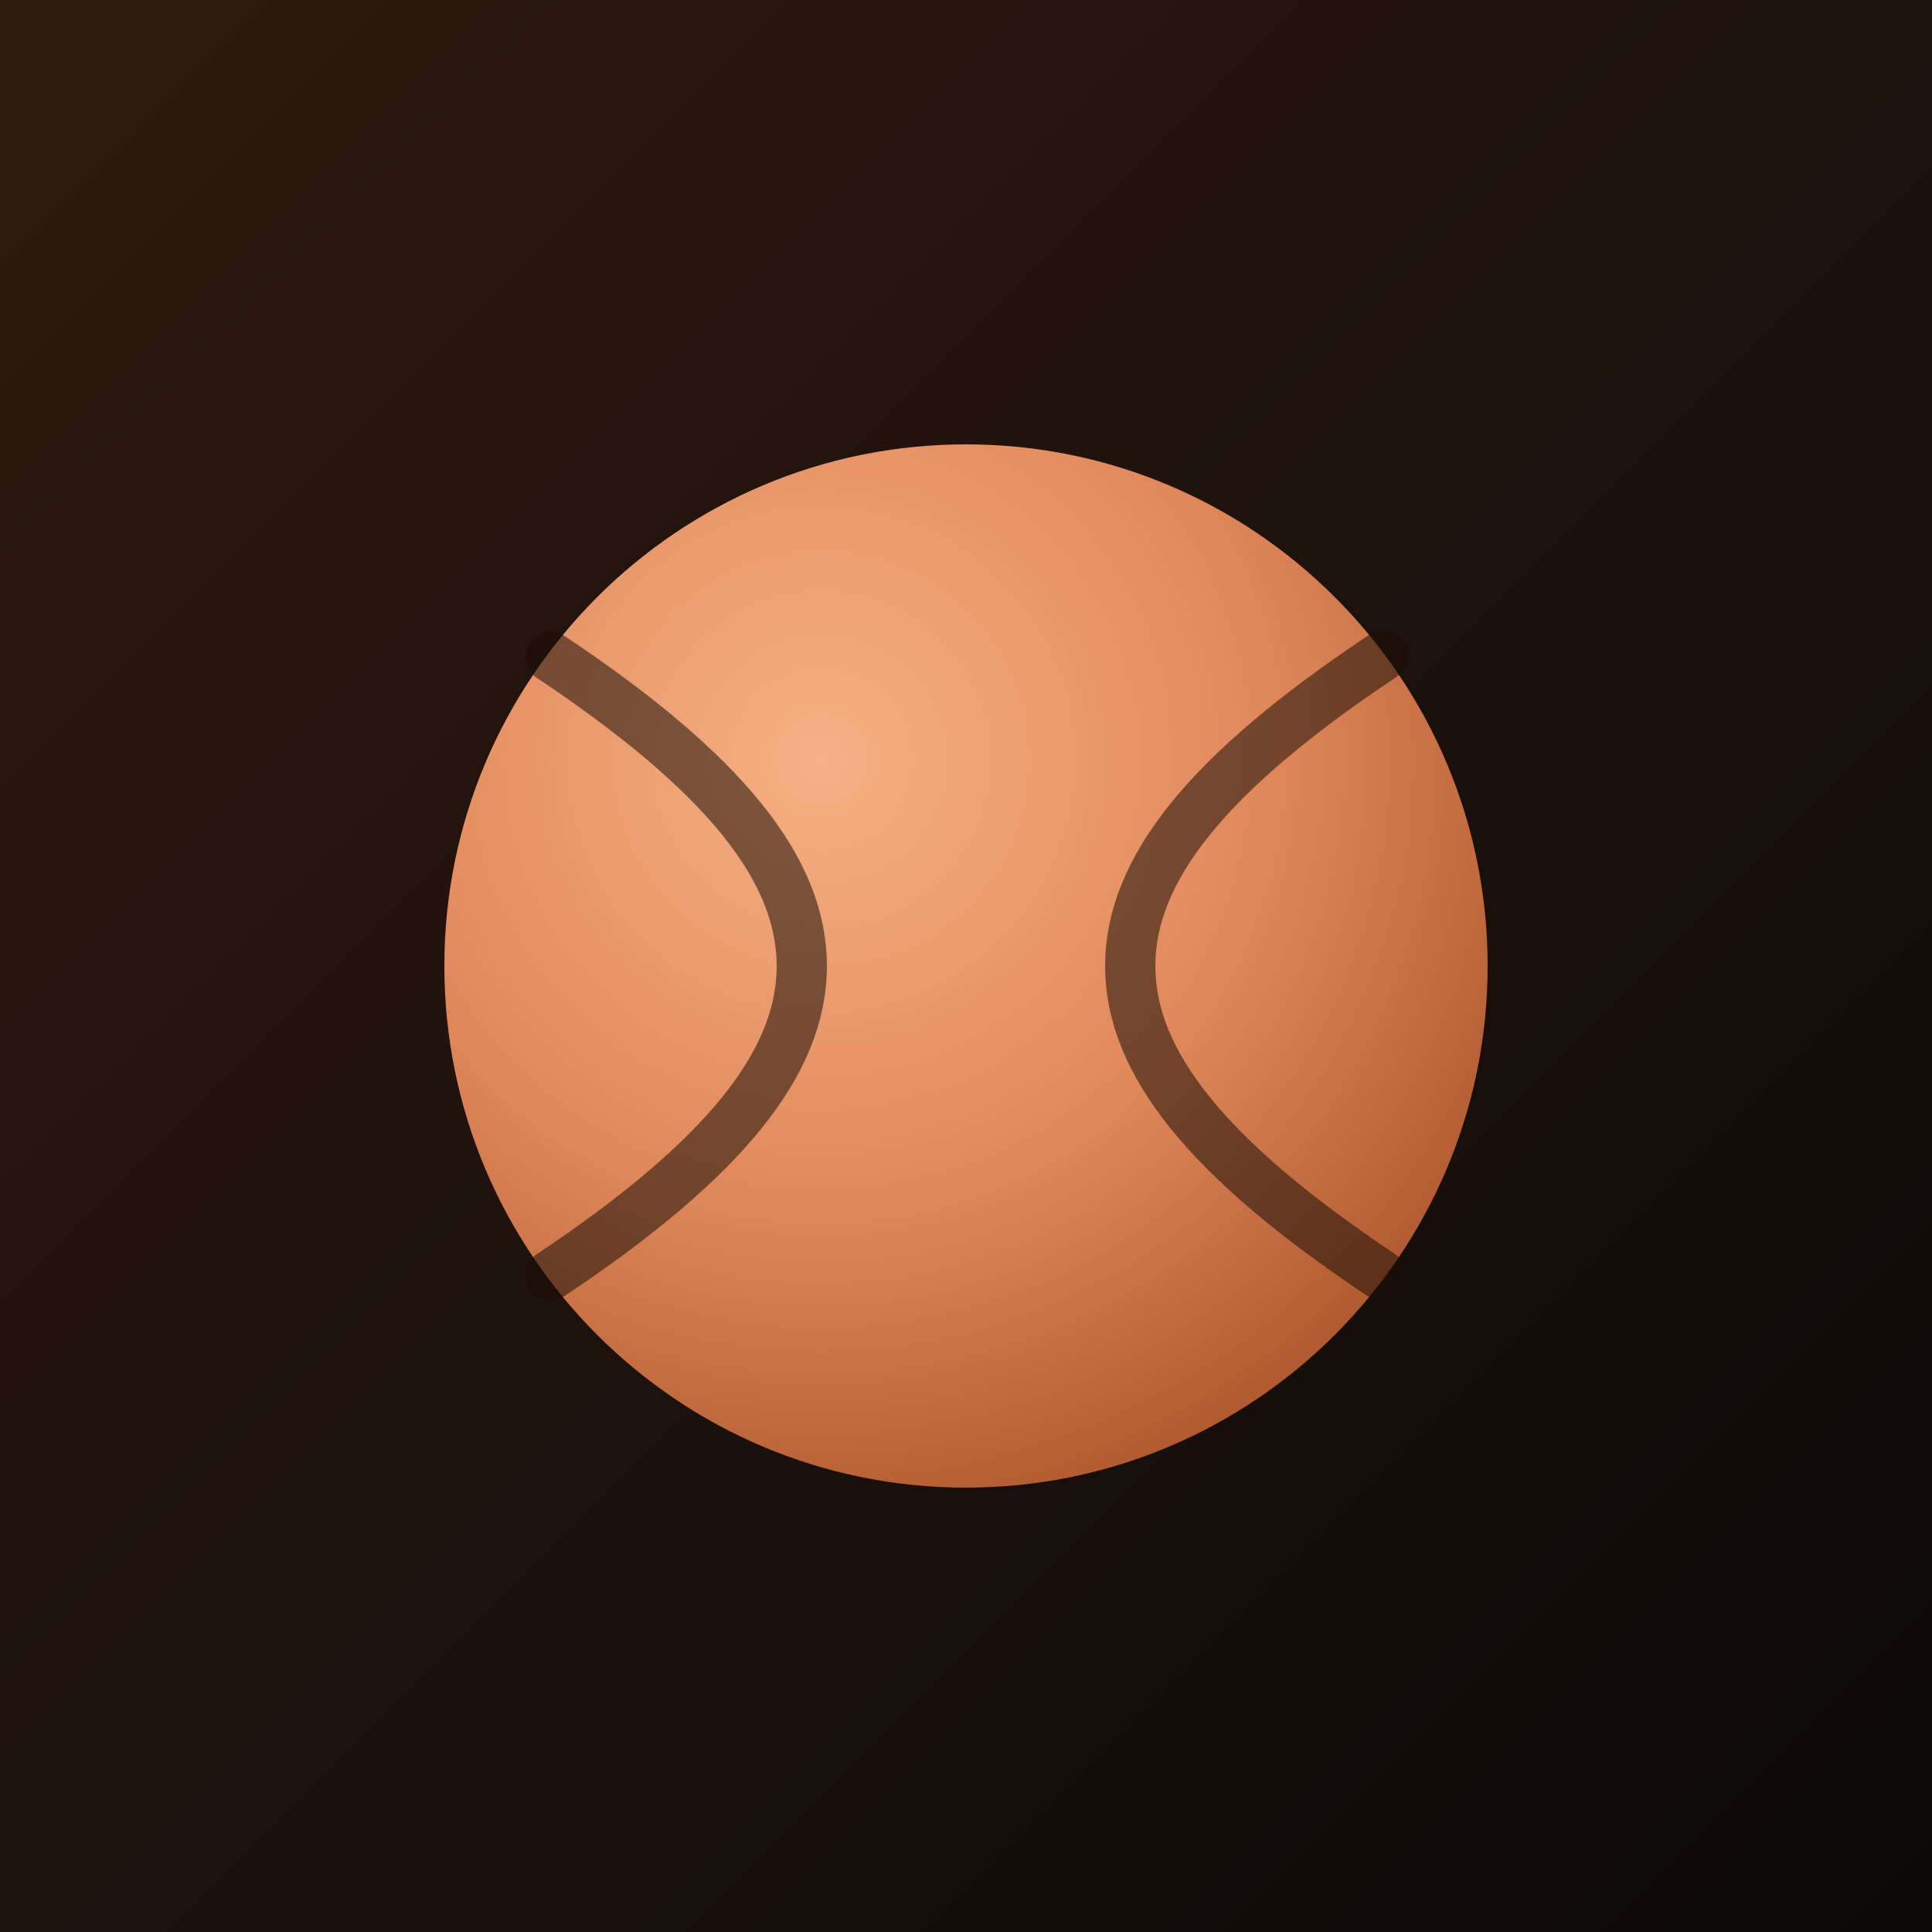
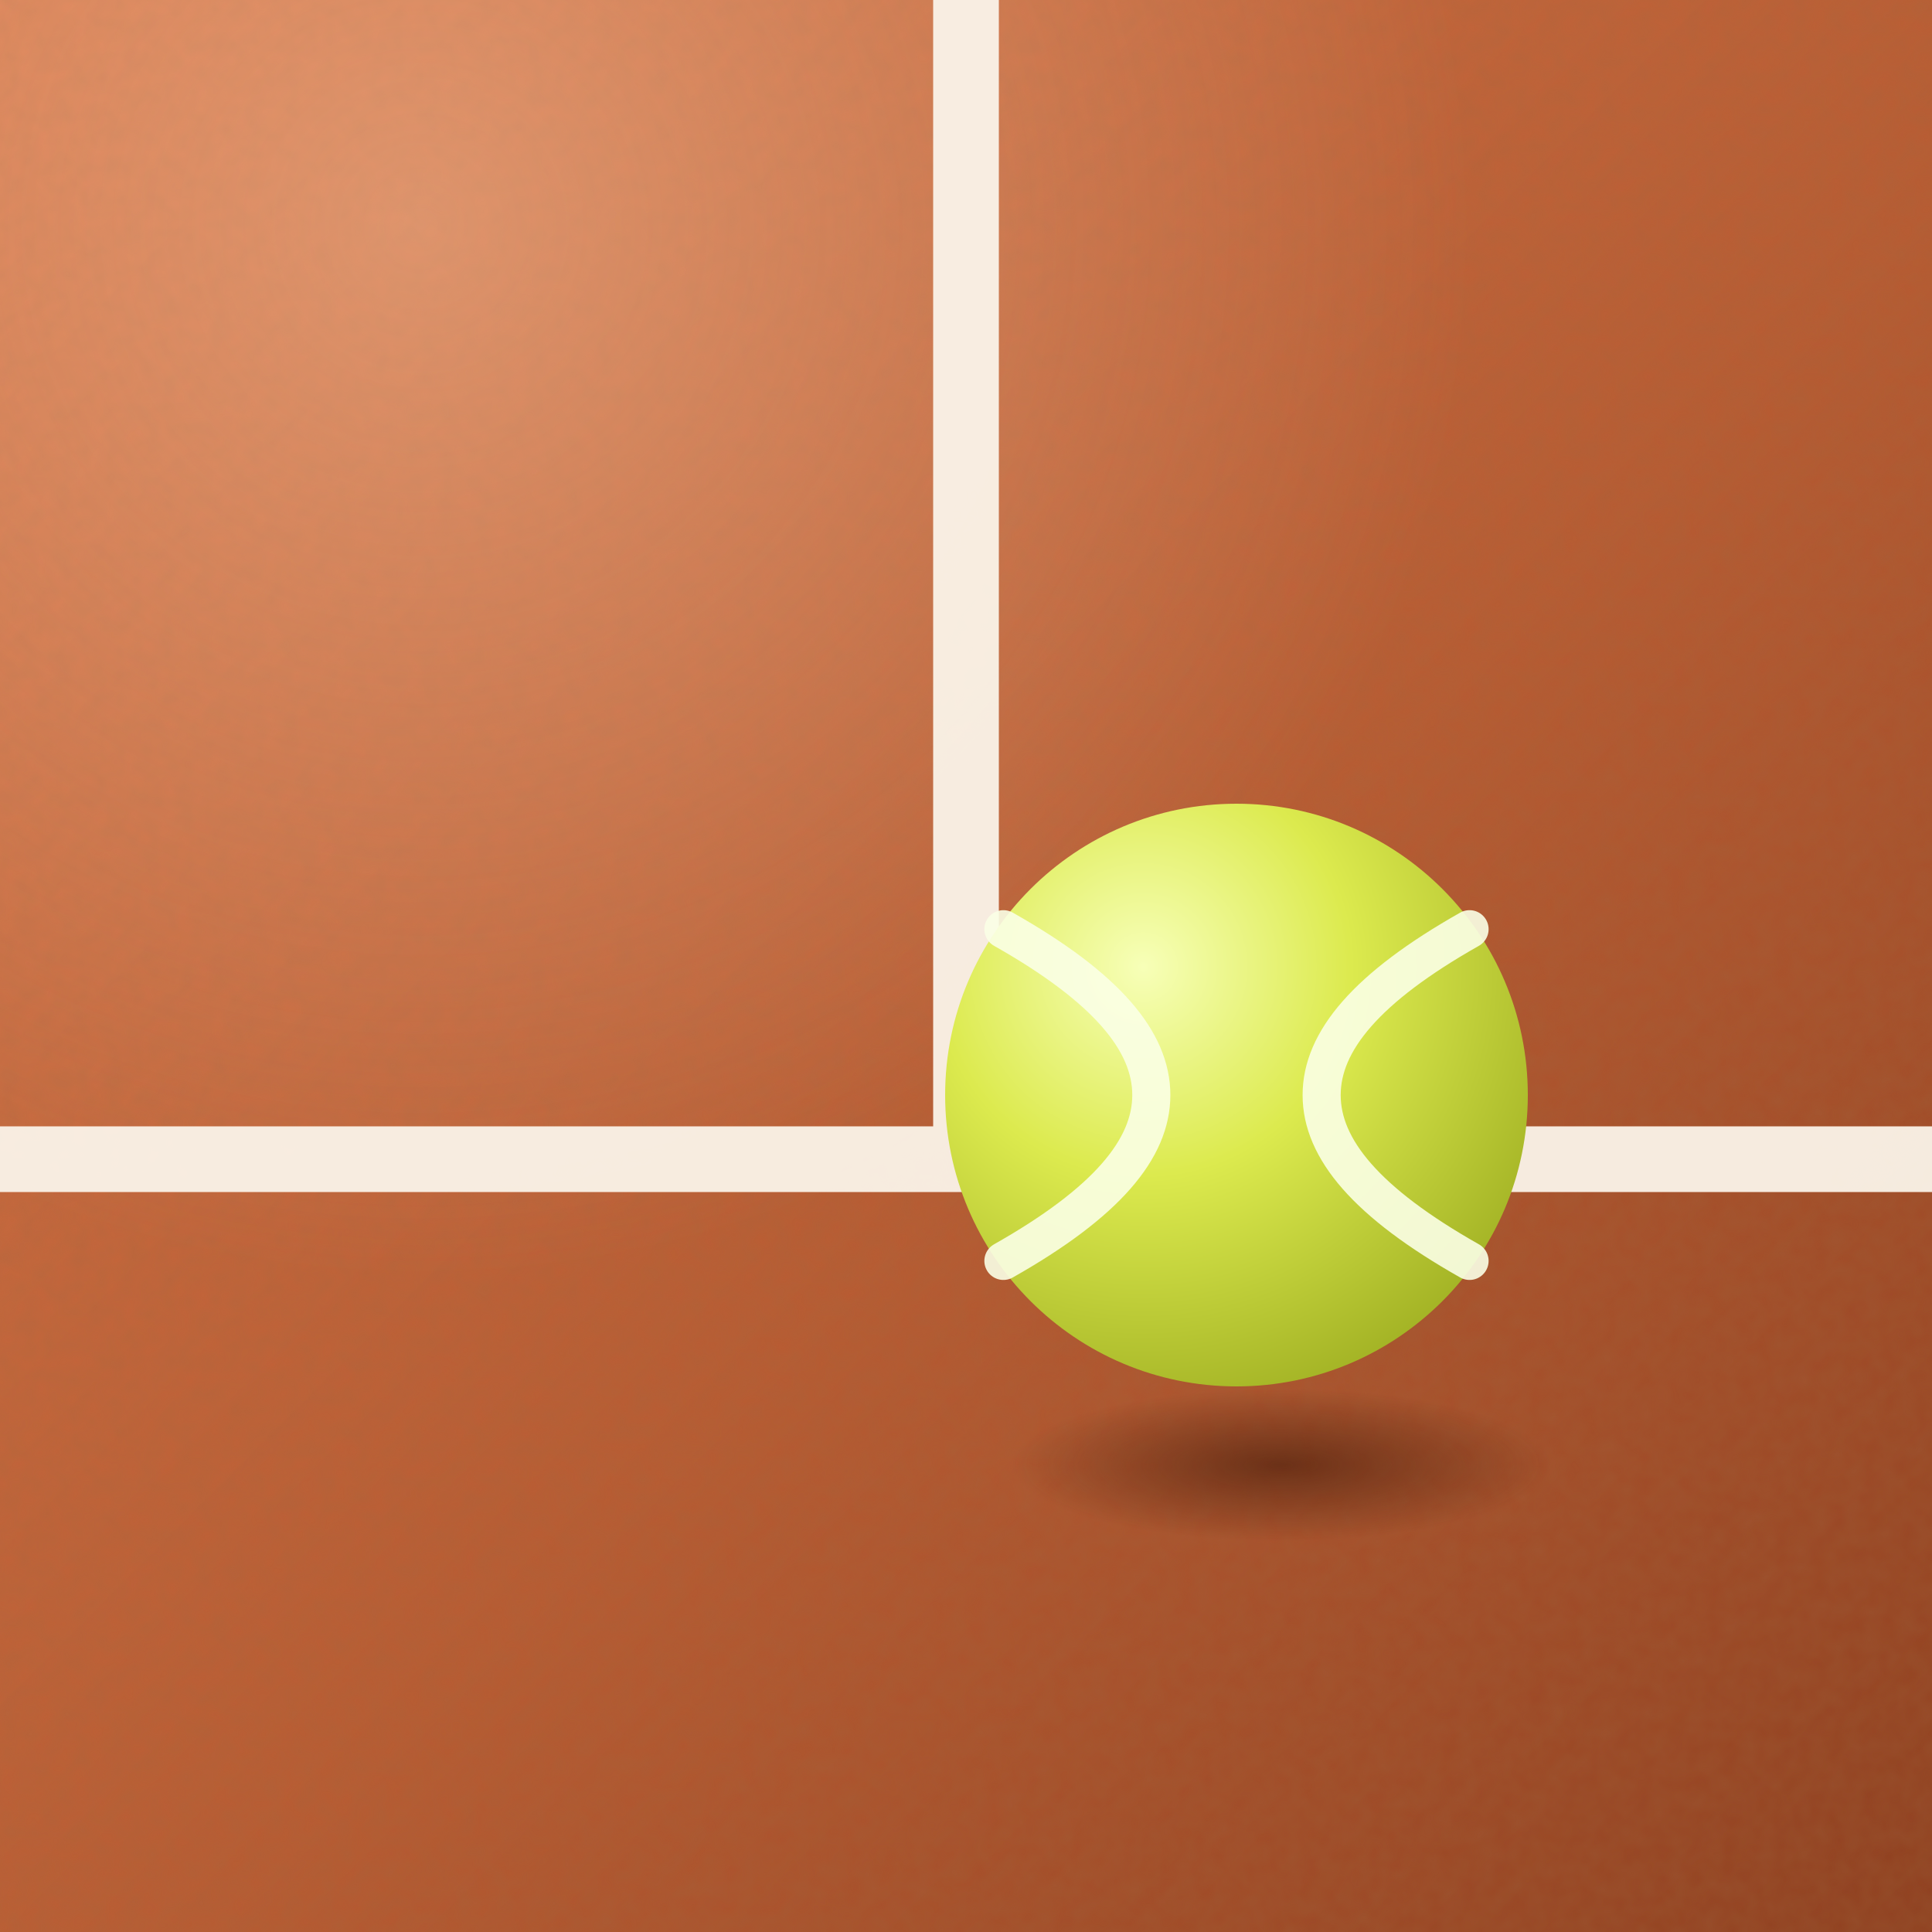
<svg xmlns="http://www.w3.org/2000/svg" viewBox="0 0 100 100" width="100%" height="100%" role="img" aria-label="Briceno Tennis">
  <defs>
-     <linearGradient id="btm-bg" x1="0" y1="0" x2="1" y2="1">
-       <stop offset="0" stop-color="#2E1A10" />
-       <stop offset="1" stop-color="#0C0908" />
+     <linearGradient id="btm-clay" x1="0" y1="0" x2="1" y2="1">
+       <stop offset="0" stop-color="#D9774A" />
+       <stop offset=".55" stop-color="#B85B32" />
+       <stop offset="1" stop-color="#8E3F1F" />
    </linearGradient>
-     <radialGradient id="btm-ball" cx=".36" cy=".3" r=".8">
-       <stop offset="0" stop-color="#F6B184" />
-       <stop offset=".55" stop-color="#E0875A" />
-       <stop offset="1" stop-color="#A9532A" />
+     <radialGradient id="btm-light" cx=".22" cy=".12" r=".9">
+       <stop offset="0" stop-color="#FFD2B0" stop-opacity=".38" />
+       <stop offset=".6" stop-color="#FFD2B0" stop-opacity="0" />
+     </radialGradient>
+     <filter id="btm-grain" x="0" y="0" width="100%" height="100%">
+       <feTurbulence type="fractalNoise" baseFrequency="1.1" numOctaves="2" seed="7" result="n" />
+       <feColorMatrix in="n" type="matrix" values="0 0 0 0 .35  0 0 0 0 .14  0 0 0 0 .05  0 0 0 .55 0" />
+       <feComposite in2="SourceGraphic" operator="in" />
+     </filter>
+     <radialGradient id="btm-ball" cx=".34" cy=".28" r=".85">
+       <stop offset="0" stop-color="#F7FFB8" />
+       <stop offset=".42" stop-color="#DCEA4E" />
+       <stop offset="1" stop-color="#9AAA1E" />
+     </radialGradient>
+     <radialGradient id="btm-shadow" cx=".5" cy=".5" r=".5">
+       <stop offset="0" stop-color="#3A1405" stop-opacity=".55" />
+       <stop offset="1" stop-color="#3A1405" stop-opacity="0" />
    </radialGradient>
  </defs>
-   <rect width="100" height="100" fill="url(#btm-bg)" />
-   <circle cx="50" cy="50" r="27" fill="url(#btm-ball)" />
-   <path d="M28.5 34c9 6 13 11 13 16s-4 10-13 16M71.5 34c-9 6-13 11-13 16s4 10 13 16" fill="none" stroke="#1B0E07" stroke-opacity=".55" stroke-width="2.6" stroke-linecap="round" />
+   <rect width="100" height="100" fill="url(#btm-clay)" />
+   <rect width="100" height="100" fill="#000" filter="url(#btm-grain)" opacity=".5" />
+   <rect width="100" height="100" fill="url(#btm-light)" />
+   <g class="ln" fill="none" stroke="#FBF4EA" stroke-width="3.4" stroke-linecap="butt" opacity=".94">
+     <path class="ln1" pathLength="1" d="M-2 60H102" />
+     <path class="ln2" pathLength="1" d="M50 -2V60" />
+   </g>
+   <g class="bl" transform="translate(64 59) scale(1.16) translate(-64 -59)">
+     <ellipse cx="66" cy="73.5" rx="12" ry="3.4" fill="url(#btm-shadow)" />
+     <circle cx="64" cy="57" r="13" fill="url(#btm-ball)" />
+     <path d="M53.6 49.6c4.6 2.6 6.6 5 6.6 7.4s-2 4.8-6.6 7.4M74.4 49.6c-4.6 2.6-6.6 5-6.6 7.4s2 4.8 6.6 7.4" fill="none" stroke="#FBFFE6" stroke-opacity=".9" stroke-width="1.7" stroke-linecap="round" />
+   </g>
</svg>
